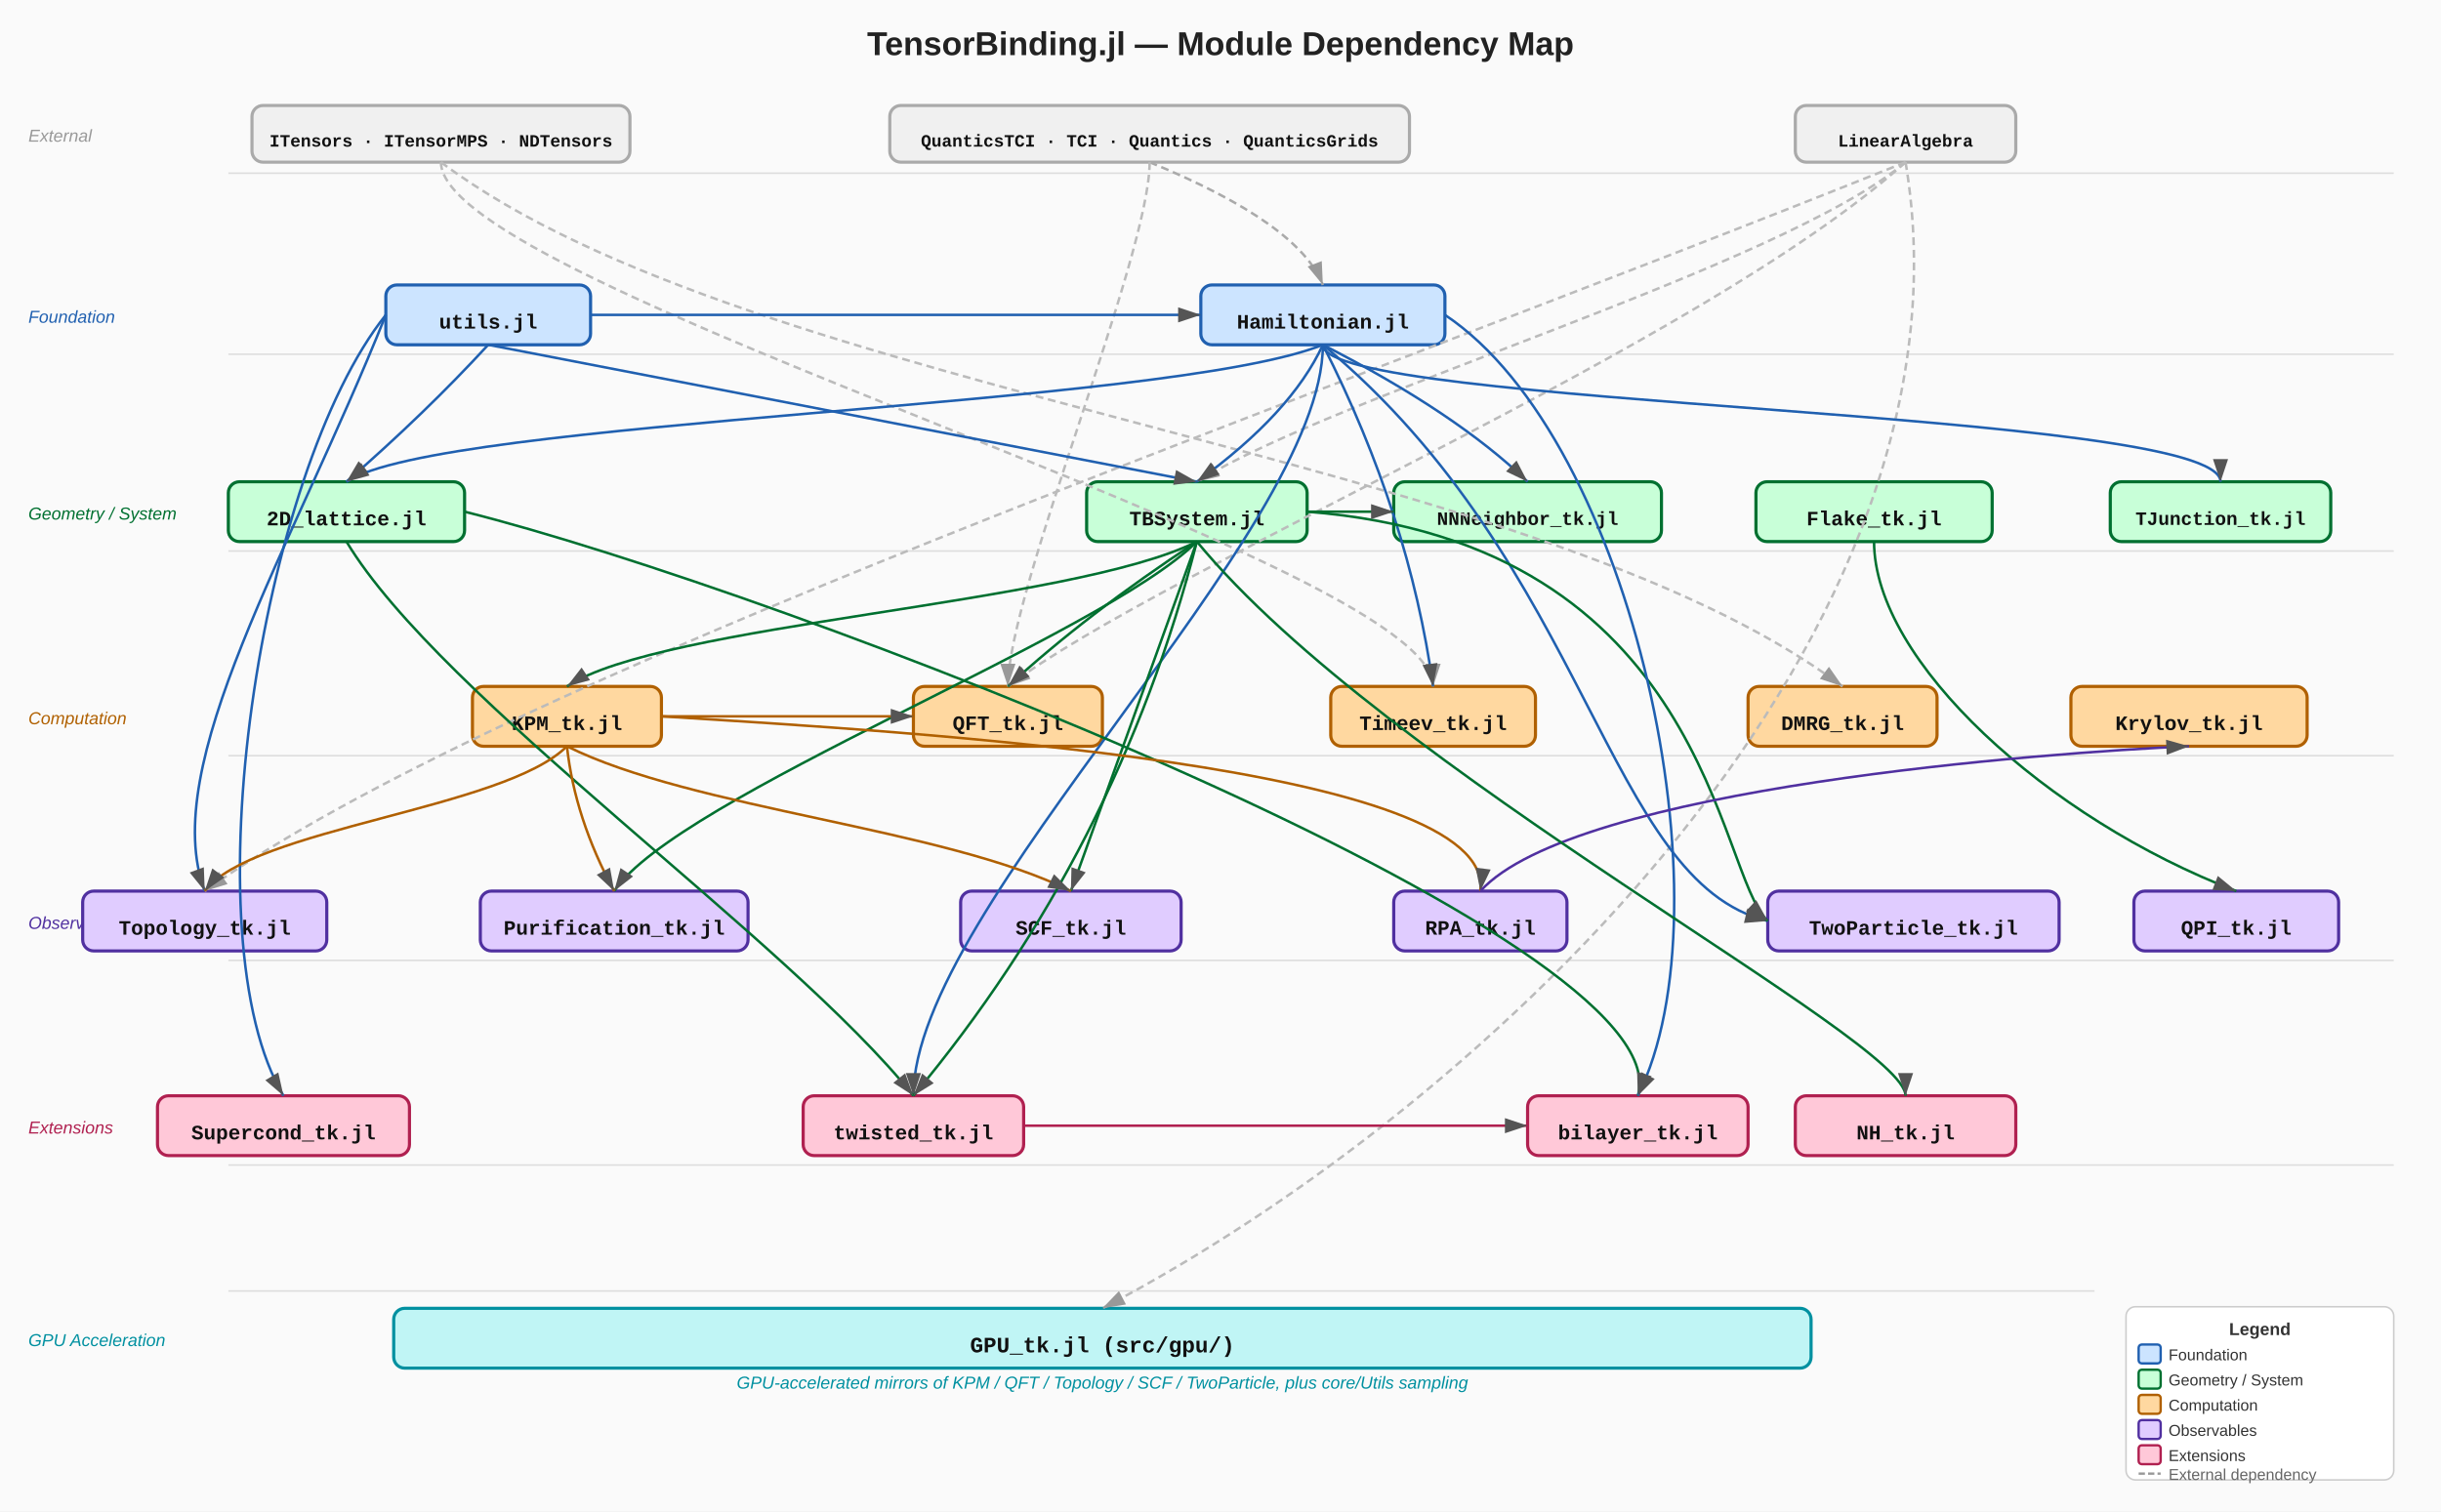
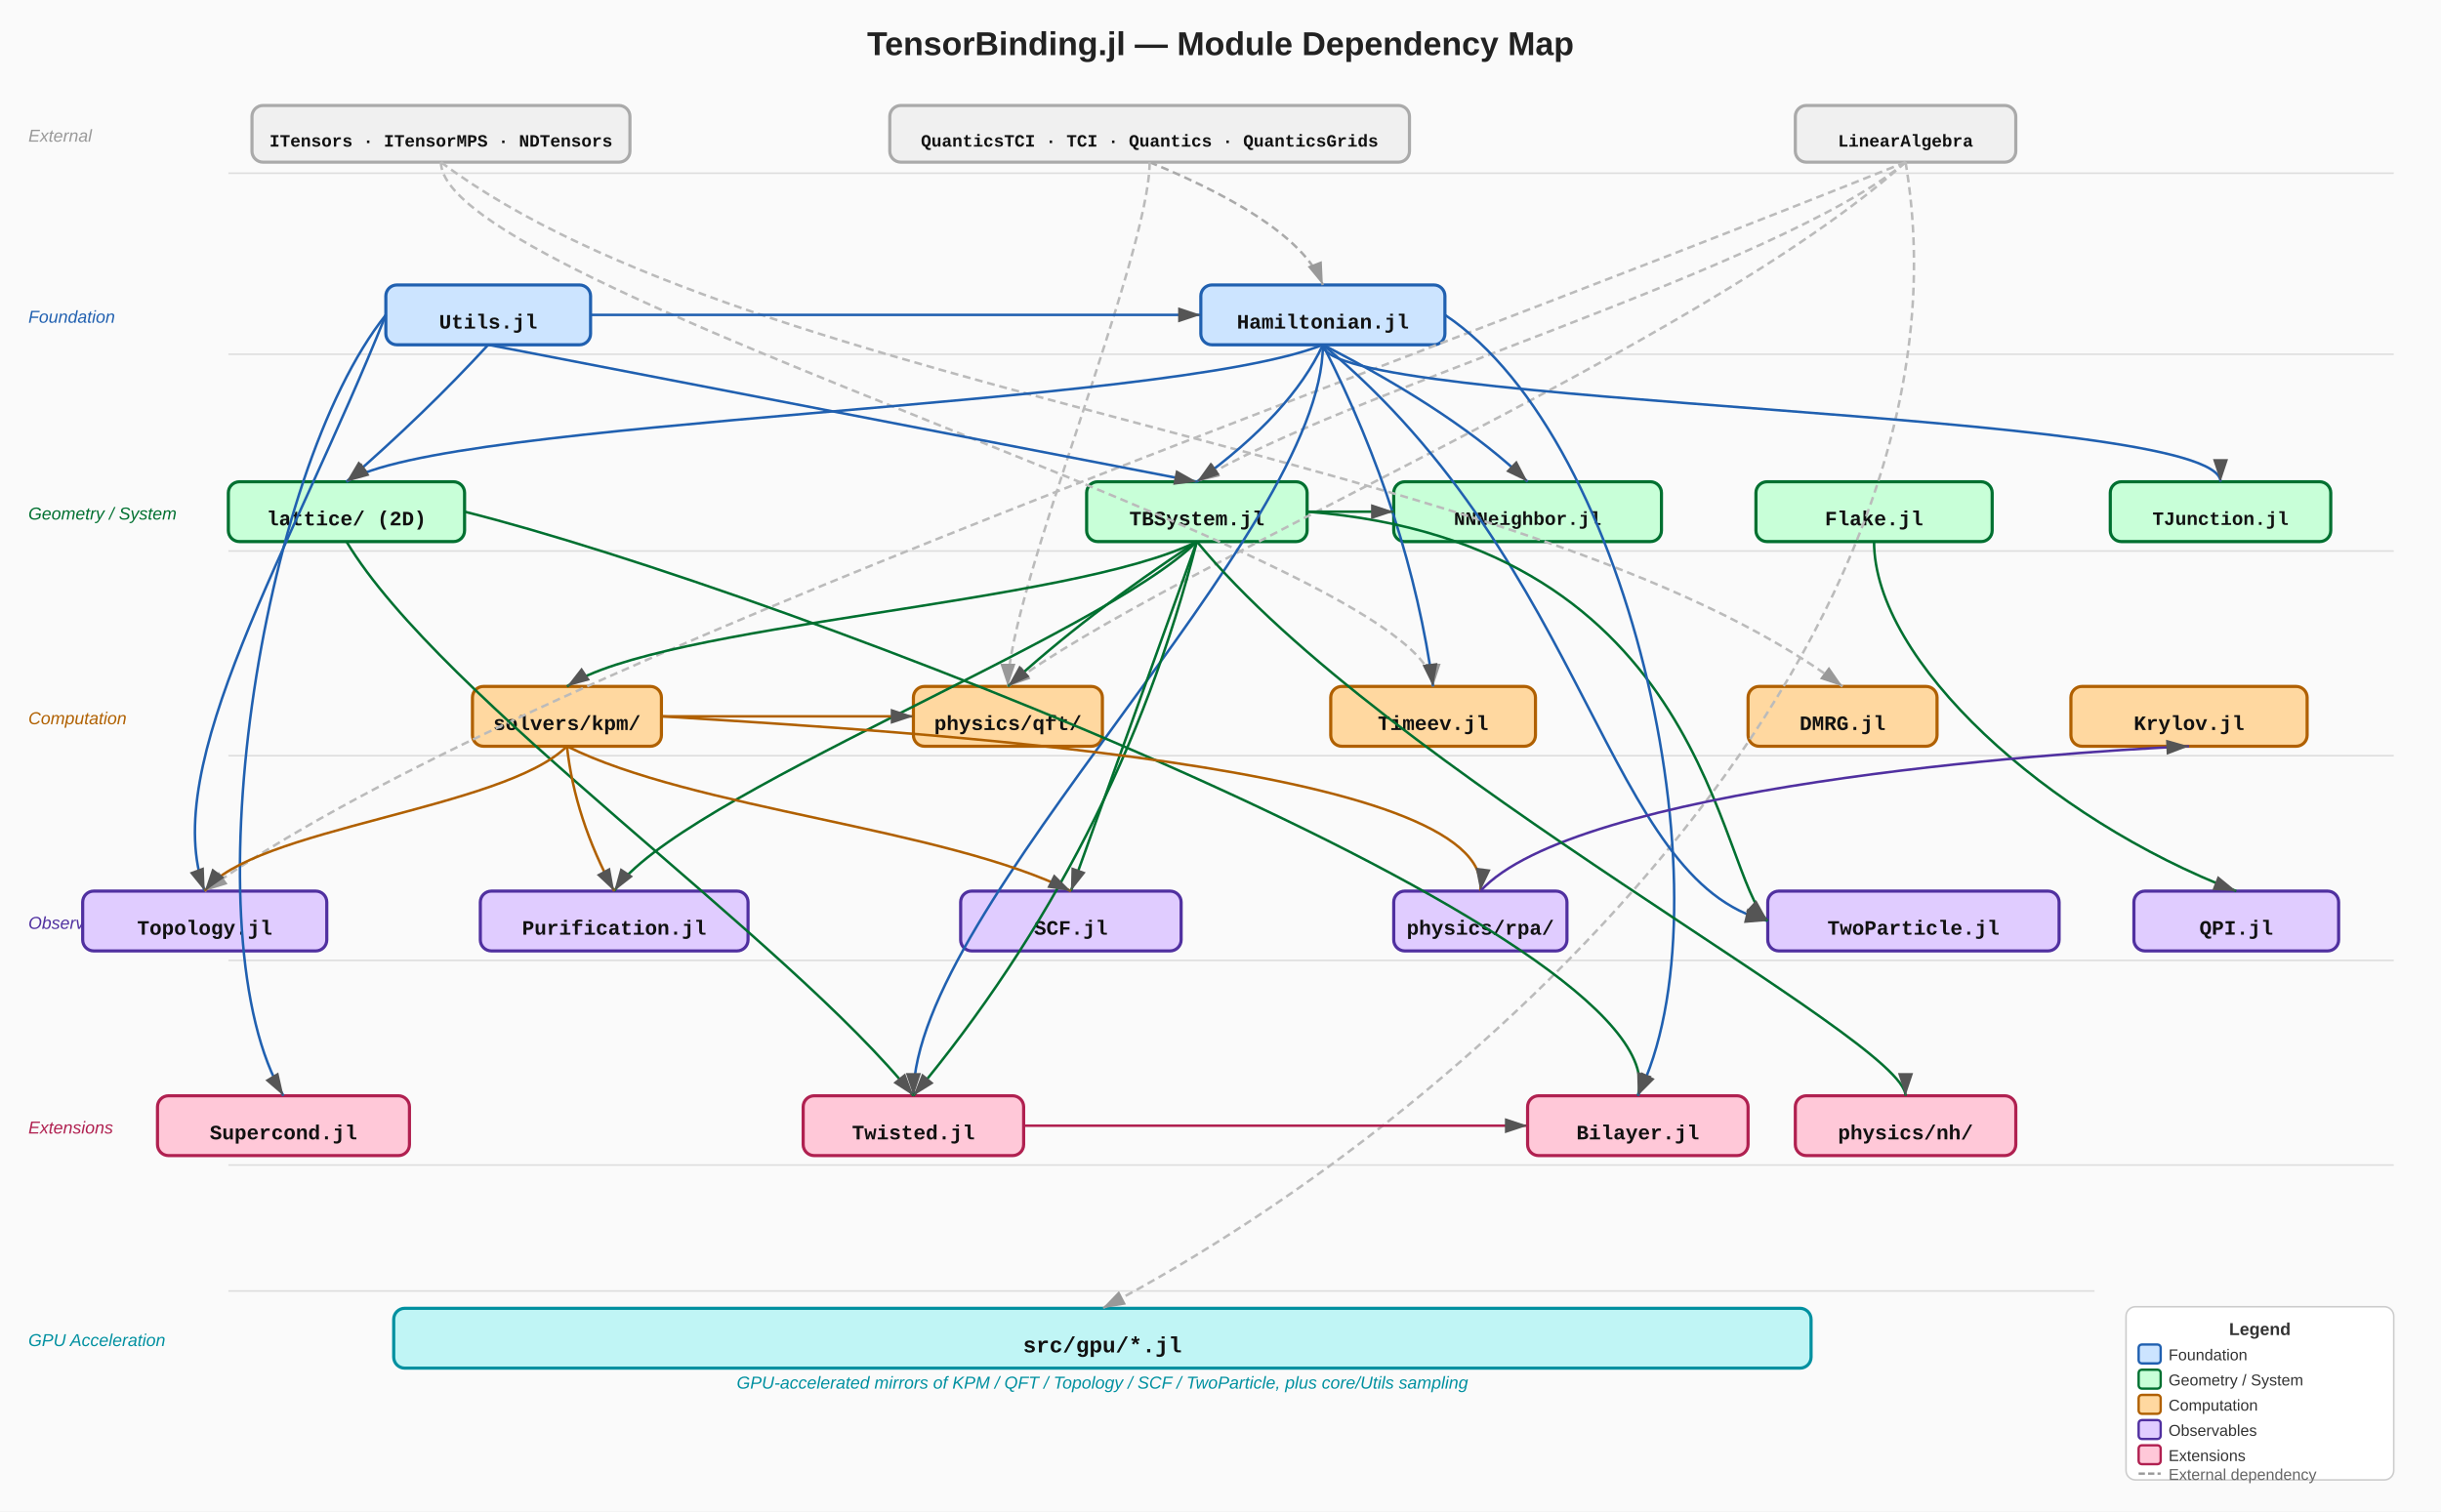
<svg xmlns="http://www.w3.org/2000/svg" width="1550" height="960">
  <defs>
    <marker id="arr" markerWidth="9" markerHeight="6" refX="9" refY="3" orient="auto">
      <polygon points="0 0,9 3,0 6" fill="#555" />
    </marker>
    <marker id="arr_ext" markerWidth="9" markerHeight="6" refX="9" refY="3" orient="auto">
      <polygon points="0 0,9 3,0 6" fill="#999" />
    </marker>
  </defs>
  <rect width="1550" height="960" fill="#fafafa" />
  <text x="18" y="90.0" text-anchor="start" font-family="Arial,sans-serif" font-size="11" fill="#999" font-style="italic">External</text>
  <text x="18" y="205.0" text-anchor="start" font-family="Arial,sans-serif" font-size="11" fill="#2060b0" font-style="italic">Foundation</text>
  <text x="18" y="330.0" text-anchor="start" font-family="Arial,sans-serif" font-size="11" fill="#007030" font-style="italic">Geometry / System</text>
  <text x="18" y="460.0" text-anchor="start" font-family="Arial,sans-serif" font-size="11" fill="#b06000" font-style="italic">Computation</text>
  <text x="18" y="590.0" text-anchor="start" font-family="Arial,sans-serif" font-size="11" fill="#5030a0" font-style="italic">Observables</text>
  <text x="18" y="720.0" text-anchor="start" font-family="Arial,sans-serif" font-size="11" fill="#b02050" font-style="italic">Extensions</text>
  <text x="18" y="855.0" text-anchor="start" font-family="Arial,sans-serif" font-size="11" fill="#0090a0" font-style="italic">GPU Acceleration</text>
  <line x1="145" y1="110.0" x2="1520" y2="110.0" stroke="#ddd" stroke-width="1" />
  <line x1="145" y1="225.0" x2="1520" y2="225.0" stroke="#ddd" stroke-width="1" />
  <line x1="145" y1="350.0" x2="1520" y2="350.0" stroke="#ddd" stroke-width="1" />
  <line x1="145" y1="480.0" x2="1520" y2="480.0" stroke="#ddd" stroke-width="1" />
  <line x1="145" y1="610.0" x2="1520" y2="610.0" stroke="#ddd" stroke-width="1" />
  <line x1="145" y1="740.0" x2="1520" y2="740.0" stroke="#ddd" stroke-width="1" />
  <line x1="145" y1="820.0" x2="1330" y2="820.0" stroke="#ddd" stroke-width="1" />
  <rect x="160.0" y="67.0" width="240" height="36" rx="7" fill="#f0f0f0" stroke="#aaa" stroke-width="2" />
  <text x="280" y="90.0" text-anchor="middle" dominant-baseline="middle" font-family="'Courier New',monospace" font-size="11" font-weight="bold" fill="#111">ITensors · ITensorMPS · NDTensors</text>
  <rect x="565.0" y="67.0" width="330" height="36" rx="7" fill="#f0f0f0" stroke="#aaa" stroke-width="2" />
  <text x="730" y="90.0" text-anchor="middle" dominant-baseline="middle" font-family="'Courier New',monospace" font-size="11" font-weight="bold" fill="#111">QuanticsTCI · TCI · Quantics · QuanticsGrids</text>
  <rect x="1140.0" y="67.0" width="140" height="36" rx="7" fill="#f0f0f0" stroke="#aaa" stroke-width="2" />
  <text x="1210" y="90.0" text-anchor="middle" dominant-baseline="middle" font-family="'Courier New',monospace" font-size="11" font-weight="bold" fill="#111">LinearAlgebra</text>
  <rect x="245.0" y="181.0" width="130" height="38" rx="7" fill="#cce4ff" stroke="#2060b0" stroke-width="2" />
-   <text x="310" y="205.0" text-anchor="middle" dominant-baseline="middle" font-family="'Courier New',monospace" font-size="13" font-weight="bold" fill="#111">utils.jl</text>
+   <text x="310" y="205.0" text-anchor="middle" dominant-baseline="middle" font-family="'Courier New',monospace" font-size="13" font-weight="bold" fill="#111">Utils.jl</text>
  <rect x="762.5" y="181.0" width="155" height="38" rx="7" fill="#cce4ff" stroke="#2060b0" stroke-width="2" />
  <text x="840" y="205.0" text-anchor="middle" dominant-baseline="middle" font-family="'Courier New',monospace" font-size="13" font-weight="bold" fill="#111">Hamiltonian.jl</text>
  <rect x="145.0" y="306.0" width="150" height="38" rx="7" fill="#c8ffd8" stroke="#007030" stroke-width="2" />
-   <text x="220" y="330.0" text-anchor="middle" dominant-baseline="middle" font-family="'Courier New',monospace" font-size="13" font-weight="bold" fill="#111">2D_lattice.jl</text>
+   <text x="220" y="330.0" text-anchor="middle" dominant-baseline="middle" font-family="'Courier New',monospace" font-size="13" font-weight="bold" fill="#111">lattice/ (2D)</text>
  <rect x="690.0" y="306.0" width="140" height="38" rx="7" fill="#c8ffd8" stroke="#007030" stroke-width="2" />
  <text x="760" y="330.0" text-anchor="middle" dominant-baseline="middle" font-family="'Courier New',monospace" font-size="13" font-weight="bold" fill="#111">TBSystem.jl</text>
  <rect x="885.0" y="306.0" width="170" height="38" rx="7" fill="#c8ffd8" stroke="#007030" stroke-width="2" />
-   <text x="970" y="330.0" text-anchor="middle" dominant-baseline="middle" font-family="'Courier New',monospace" font-size="12" font-weight="bold" fill="#111">NNNeighbor_tk.jl</text>
+   <text x="970" y="330.0" text-anchor="middle" dominant-baseline="middle" font-family="'Courier New',monospace" font-size="12" font-weight="bold" fill="#111">NNNeighbor.jl</text>
  <rect x="1115.0" y="306.0" width="150" height="38" rx="7" fill="#c8ffd8" stroke="#007030" stroke-width="2" />
-   <text x="1190" y="330.0" text-anchor="middle" dominant-baseline="middle" font-family="'Courier New',monospace" font-size="13" font-weight="bold" fill="#111">Flake_tk.jl</text>
+   <text x="1190" y="330.0" text-anchor="middle" dominant-baseline="middle" font-family="'Courier New',monospace" font-size="13" font-weight="bold" fill="#111">Flake.jl</text>
  <rect x="1340.0" y="306.0" width="140" height="38" rx="7" fill="#c8ffd8" stroke="#007030" stroke-width="2" />
-   <text x="1410" y="330.0" text-anchor="middle" dominant-baseline="middle" font-family="'Courier New',monospace" font-size="12" font-weight="bold" fill="#111">TJunction_tk.jl</text>
+   <text x="1410" y="330.0" text-anchor="middle" dominant-baseline="middle" font-family="'Courier New',monospace" font-size="12" font-weight="bold" fill="#111">TJunction.jl</text>
  <rect x="300.0" y="436.0" width="120" height="38" rx="7" fill="#ffd8a0" stroke="#b06000" stroke-width="2" />
-   <text x="360" y="460.0" text-anchor="middle" dominant-baseline="middle" font-family="'Courier New',monospace" font-size="13" font-weight="bold" fill="#111">KPM_tk.jl</text>
+   <text x="360" y="460.0" text-anchor="middle" dominant-baseline="middle" font-family="'Courier New',monospace" font-size="13" font-weight="bold" fill="#111">solvers/kpm/</text>
  <rect x="580.0" y="436.0" width="120" height="38" rx="7" fill="#ffd8a0" stroke="#b06000" stroke-width="2" />
-   <text x="640" y="460.0" text-anchor="middle" dominant-baseline="middle" font-family="'Courier New',monospace" font-size="13" font-weight="bold" fill="#111">QFT_tk.jl</text>
+   <text x="640" y="460.0" text-anchor="middle" dominant-baseline="middle" font-family="'Courier New',monospace" font-size="13" font-weight="bold" fill="#111">physics/qft/</text>
  <rect x="845.0" y="436.0" width="130" height="38" rx="7" fill="#ffd8a0" stroke="#b06000" stroke-width="2" />
-   <text x="910" y="460.0" text-anchor="middle" dominant-baseline="middle" font-family="'Courier New',monospace" font-size="13" font-weight="bold" fill="#111">Timeev_tk.jl</text>
+   <text x="910" y="460.0" text-anchor="middle" dominant-baseline="middle" font-family="'Courier New',monospace" font-size="13" font-weight="bold" fill="#111">Timeev.jl</text>
  <rect x="1110.0" y="436.0" width="120" height="38" rx="7" fill="#ffd8a0" stroke="#b06000" stroke-width="2" />
-   <text x="1170" y="460.0" text-anchor="middle" dominant-baseline="middle" font-family="'Courier New',monospace" font-size="13" font-weight="bold" fill="#111">DMRG_tk.jl</text>
+   <text x="1170" y="460.0" text-anchor="middle" dominant-baseline="middle" font-family="'Courier New',monospace" font-size="13" font-weight="bold" fill="#111">DMRG.jl</text>
  <rect x="1315.0" y="436.0" width="150" height="38" rx="7" fill="#ffd8a0" stroke="#b06000" stroke-width="2" />
-   <text x="1390" y="460.0" text-anchor="middle" dominant-baseline="middle" font-family="'Courier New',monospace" font-size="13" font-weight="bold" fill="#111">Krylov_tk.jl</text>
+   <text x="1390" y="460.0" text-anchor="middle" dominant-baseline="middle" font-family="'Courier New',monospace" font-size="13" font-weight="bold" fill="#111">Krylov.jl</text>
  <rect x="52.5" y="566.0" width="155" height="38" rx="7" fill="#e0ccff" stroke="#5030a0" stroke-width="2" />
-   <text x="130" y="590.0" text-anchor="middle" dominant-baseline="middle" font-family="'Courier New',monospace" font-size="13" font-weight="bold" fill="#111">Topology_tk.jl</text>
+   <text x="130" y="590.0" text-anchor="middle" dominant-baseline="middle" font-family="'Courier New',monospace" font-size="13" font-weight="bold" fill="#111">Topology.jl</text>
  <rect x="305.0" y="566.0" width="170" height="38" rx="7" fill="#e0ccff" stroke="#5030a0" stroke-width="2" />
-   <text x="390" y="590.0" text-anchor="middle" dominant-baseline="middle" font-family="'Courier New',monospace" font-size="13" font-weight="bold" fill="#111">Purification_tk.jl</text>
+   <text x="390" y="590.0" text-anchor="middle" dominant-baseline="middle" font-family="'Courier New',monospace" font-size="13" font-weight="bold" fill="#111">Purification.jl</text>
  <rect x="610.0" y="566.0" width="140" height="38" rx="7" fill="#e0ccff" stroke="#5030a0" stroke-width="2" />
-   <text x="680" y="590.0" text-anchor="middle" dominant-baseline="middle" font-family="'Courier New',monospace" font-size="13" font-weight="bold" fill="#111">SCF_tk.jl</text>
+   <text x="680" y="590.0" text-anchor="middle" dominant-baseline="middle" font-family="'Courier New',monospace" font-size="13" font-weight="bold" fill="#111">SCF.jl</text>
  <rect x="885.0" y="566.0" width="110" height="38" rx="7" fill="#e0ccff" stroke="#5030a0" stroke-width="2" />
-   <text x="940" y="590.0" text-anchor="middle" dominant-baseline="middle" font-family="'Courier New',monospace" font-size="13" font-weight="bold" fill="#111">RPA_tk.jl</text>
+   <text x="940" y="590.0" text-anchor="middle" dominant-baseline="middle" font-family="'Courier New',monospace" font-size="13" font-weight="bold" fill="#111">physics/rpa/</text>
  <rect x="1122.5" y="566.0" width="185" height="38" rx="7" fill="#e0ccff" stroke="#5030a0" stroke-width="2" />
-   <text x="1215" y="590.0" text-anchor="middle" dominant-baseline="middle" font-family="'Courier New',monospace" font-size="13" font-weight="bold" fill="#111">TwoParticle_tk.jl</text>
+   <text x="1215" y="590.0" text-anchor="middle" dominant-baseline="middle" font-family="'Courier New',monospace" font-size="13" font-weight="bold" fill="#111">TwoParticle.jl</text>
  <rect x="1355.0" y="566.0" width="130" height="38" rx="7" fill="#e0ccff" stroke="#5030a0" stroke-width="2" />
-   <text x="1420" y="590.0" text-anchor="middle" dominant-baseline="middle" font-family="'Courier New',monospace" font-size="13" font-weight="bold" fill="#111">QPI_tk.jl</text>
+   <text x="1420" y="590.0" text-anchor="middle" dominant-baseline="middle" font-family="'Courier New',monospace" font-size="13" font-weight="bold" fill="#111">QPI.jl</text>
  <rect x="100.0" y="696.0" width="160" height="38" rx="7" fill="#ffc8d8" stroke="#b02050" stroke-width="2" />
-   <text x="180" y="720.0" text-anchor="middle" dominant-baseline="middle" font-family="'Courier New',monospace" font-size="13" font-weight="bold" fill="#111">Supercond_tk.jl</text>
+   <text x="180" y="720.0" text-anchor="middle" dominant-baseline="middle" font-family="'Courier New',monospace" font-size="13" font-weight="bold" fill="#111">Supercond.jl</text>
  <rect x="510.0" y="696.0" width="140" height="38" rx="7" fill="#ffc8d8" stroke="#b02050" stroke-width="2" />
-   <text x="580" y="720.0" text-anchor="middle" dominant-baseline="middle" font-family="'Courier New',monospace" font-size="13" font-weight="bold" fill="#111">twisted_tk.jl</text>
+   <text x="580" y="720.0" text-anchor="middle" dominant-baseline="middle" font-family="'Courier New',monospace" font-size="13" font-weight="bold" fill="#111">Twisted.jl</text>
  <rect x="970.0" y="696.0" width="140" height="38" rx="7" fill="#ffc8d8" stroke="#b02050" stroke-width="2" />
-   <text x="1040" y="720.0" text-anchor="middle" dominant-baseline="middle" font-family="'Courier New',monospace" font-size="13" font-weight="bold" fill="#111">bilayer_tk.jl</text>
+   <text x="1040" y="720.0" text-anchor="middle" dominant-baseline="middle" font-family="'Courier New',monospace" font-size="13" font-weight="bold" fill="#111">Bilayer.jl</text>
  <rect x="1140.0" y="696.0" width="140" height="38" rx="7" fill="#ffc8d8" stroke="#b02050" stroke-width="2" />
-   <text x="1210" y="720.0" text-anchor="middle" dominant-baseline="middle" font-family="'Courier New',monospace" font-size="13" font-weight="bold" fill="#111">NH_tk.jl</text>
+   <text x="1210" y="720.0" text-anchor="middle" dominant-baseline="middle" font-family="'Courier New',monospace" font-size="13" font-weight="bold" fill="#111">physics/nh/</text>
  <rect x="250.0" y="831.0" width="900" height="38" rx="7" fill="#c0f5f5" stroke="#0090a0" stroke-width="2" />
-   <text x="700" y="855.0" text-anchor="middle" dominant-baseline="middle" font-family="'Courier New',monospace" font-size="14" font-weight="bold" fill="#111">GPU_tk.jl  (src/gpu/)</text>
+   <text x="700" y="855.0" text-anchor="middle" dominant-baseline="middle" font-family="'Courier New',monospace" font-size="14" font-weight="bold" fill="#111">src/gpu/*.jl</text>
  <text x="700" y="882.0" text-anchor="middle" font-family="Arial,sans-serif" font-size="11" fill="#0090a0" font-style="italic">GPU-accelerated mirrors of KPM / QFT / Topology / SCF / TwoParticle, plus core/Utils sampling</text>
  <path d="M 730.0 103.0 Q 825.0 142.0 840.0 181.0" fill="none" stroke="#aaa" stroke-width="1.6" marker-end="url(#arr_ext)" stroke-dasharray="5,3" />
  <path d="M 730.0 103.0 C 730.0 163.0 640.0 376.0 640.0 436.0" fill="none" stroke="#bbb" stroke-width="1.6" marker-end="url(#arr_ext)" stroke-dasharray="5,3" />
  <path d="M 280.0 103.0 C 280.0 183.0 910.0 356.0 910.0 436.0" fill="none" stroke="#bbb" stroke-width="1.6" marker-end="url(#arr_ext)" stroke-dasharray="5,3" />
  <path d="M 280.0 103.0 C 480.0 253.0 970.0 286.0 1170.0 436.0" fill="none" stroke="#bbb" stroke-width="1.6" marker-end="url(#arr_ext)" stroke-dasharray="5,3" />
  <path d="M 1210.0 103.0 C 1130.0 170.0 850.0 250.0 760.0 306.0" fill="none" stroke="#bbb" stroke-width="1.6" marker-end="url(#arr_ext)" stroke-dasharray="5,3" />
  <path d="M 1210.0 103.0 C 1080.0 220.0 740.0 360.0 640.0 436.0" fill="none" stroke="#bbb" stroke-width="1.6" marker-end="url(#arr_ext)" stroke-dasharray="5,3" />
  <path d="M 1210.0 103.0 C 820.0 260.0 320.0 430.0 130.0 566.0" fill="none" stroke="#bbb" stroke-width="1.6" marker-end="url(#arr_ext)" stroke-dasharray="5,3" />
  <path d="M 1210.0 103.0 C 1260.0 400.0 950.0 700.0 700.0 831.0" fill="none" stroke="#bbb" stroke-width="1.6" marker-end="url(#arr_ext)" stroke-dasharray="5,3" />
  <line x1="375.0" y1="200.0" x2="762.5" y2="200.0" stroke="#2060b0" stroke-width="1.6" marker-end="url(#arr)" />
  <path d="M 310.0 219.0 Q 270.0 262.5 220.0 306.0" fill="none" stroke="#2060b0" stroke-width="1.6" marker-end="url(#arr)" />
  <path d="M 310.0 219.0 Q 535.0 262.5 760.0 306.0" fill="none" stroke="#2060b0" stroke-width="1.6" marker-end="url(#arr)" />
  <path d="M 245.0 200.0 C 165.0 300.0 120.0 596.0 180.0 696.0" fill="none" stroke="#2060b0" stroke-width="1.6" marker-end="url(#arr)" />
  <path d="M 245.0 200.0 C 185.0 350.0 100.0 486.0 130.0 566.0" fill="none" stroke="#2060b0" stroke-width="1.6" marker-end="url(#arr)" />
  <path d="M 840.0 219.0 C 740.0 259.0 280.0 266.0 220.0 306.0" fill="none" stroke="#2060b0" stroke-width="1.6" marker-end="url(#arr)" />
  <path d="M 840.0 219.0 Q 820.0 262.5 760.0 306.0" fill="none" stroke="#2060b0" stroke-width="1.6" marker-end="url(#arr)" />
  <path d="M 840.0 219.0 Q 895.0 327.5 910.0 436.0" fill="none" stroke="#2060b0" stroke-width="1.6" marker-end="url(#arr)" />
  <path d="M 840.0 219.0 C 840.0 339.0 580.0 576.0 580.0 696.0" fill="none" stroke="#2060b0" stroke-width="1.6" marker-end="url(#arr)" />
  <path d="M 220.0 344.0 C 280.0 444.0 500.0 596.0 580.0 696.0" fill="none" stroke="#007030" stroke-width="1.6" marker-end="url(#arr)" />
  <path d="M 295.0 325.0 C 495.0 375.0 1070.0 596.0 1040.0 696.0" fill="none" stroke="#007030" stroke-width="1.6" marker-end="url(#arr)" />
  <path d="M 760.0 344.0 C 680.0 384.0 420.0 396.0 360.0 436.0" fill="none" stroke="#007030" stroke-width="1.6" marker-end="url(#arr)" />
  <path d="M 760.0 344.0 Q 690.0 390.0 640.0 436.0" fill="none" stroke="#007030" stroke-width="1.6" marker-end="url(#arr)" />
  <path d="M 760.0 344.0 Q 710.0 540.0 580.0 696.0" fill="none" stroke="#007030" stroke-width="1.6" marker-end="url(#arr)" />
  <path d="M 760.0 344.0 C 700.0 404.0 430.0 506.0 390.0 566.0" fill="none" stroke="#007030" stroke-width="1.6" marker-end="url(#arr)" />
  <path d="M 760.0 344.0 Q 720.0 455.0 680.0 566.0" fill="none" stroke="#007030" stroke-width="1.6" marker-end="url(#arr)" />
  <path d="M 360.0 474.0 C 320.0 514.0 160.0 526.0 130.0 566.0" fill="none" stroke="#b06000" stroke-width="1.6" marker-end="url(#arr)" />
  <path d="M 360.0 474.0 Q 365.0 520.0 390.0 566.0" fill="none" stroke="#b06000" stroke-width="1.6" marker-end="url(#arr)" />
  <path d="M 360.0 474.0 C 440.0 514.0 600.0 526.0 680.0 566.0" fill="none" stroke="#b06000" stroke-width="1.6" marker-end="url(#arr)" />
  <path d="M 420.0 455.0 C 580.0 465.0 950.0 486.0 940.0 566.0" fill="none" stroke="#b06000" stroke-width="1.6" marker-end="url(#arr)" />
  <line x1="420.0" y1="455.0" x2="580.0" y2="455.0" stroke="#b06000" stroke-width="1.6" marker-end="url(#arr)" />
  <path d="M 840.0 219.0 C 1010 360 1020 560 1122.5 585.0" fill="none" stroke="#2060b0" stroke-width="1.6" marker-end="url(#arr)" />
  <path d="M 830.0 325.0 C 1085 345 1090 555 1122.5 585.0" fill="none" stroke="#007030" stroke-width="1.6" marker-end="url(#arr)" />
  <line x1="650.0" y1="715.0" x2="970.0" y2="715.0" stroke="#b02050" stroke-width="1.6" marker-end="url(#arr)" />
  <path d="M 917.5 200.0 C 1037.5 280.0 1100.0 576.0 1040.0 696.0" fill="none" stroke="#2060b0" stroke-width="1.6" marker-end="url(#arr)" />
  <path d="M 840.0 219.0 Q 925.0 262.5 970.0 306.0" fill="none" stroke="#2060b0" stroke-width="1.6" marker-end="url(#arr)" />
  <line x1="830.0" y1="325.0" x2="885.0" y2="325.0" stroke="#007030" stroke-width="1.6" marker-end="url(#arr)" />
  <path d="M 840.0 219.0 C 840.0 259.0 1410.0 260.0 1410.0 306.0" fill="none" stroke="#2060b0" stroke-width="1.6" marker-end="url(#arr)" />
  <path d="M 1190.0 344.0 C 1190.0 420.0 1300.0 520.0 1420.0 566.0" fill="none" stroke="#007030" stroke-width="1.6" marker-end="url(#arr)" />
  <path d="M 940.0 566.0 C 1000.0 500.0 1300.0 478.0 1390.0 474.0" fill="none" stroke="#5030a0" stroke-width="1.6" marker-end="url(#arr)" />
  <path d="M 760.0 344.0 C 880.0 490.0 1210.0 660.0 1210.0 696.0" fill="none" stroke="#007030" stroke-width="1.6" marker-end="url(#arr)" />
  <text x="775" y="35" text-anchor="middle" font-family="Arial,sans-serif" font-size="21" font-weight="bold" fill="#222">TensorBinding.jl — Module Dependency Map</text>
  <rect x="1350" y="830" width="170" height="110" rx="6" fill="white" stroke="#ccc" stroke-width="1" />
  <text x="1435" y="848" text-anchor="middle" font-family="Arial,sans-serif" font-size="11" font-weight="bold" fill="#333">Legend</text>
  <rect x="1358" y="854" width="14" height="12" rx="2" fill="#cce4ff" stroke="#2060b0" stroke-width="1.5" />
  <text x="1377" y="864" font-family="Arial,sans-serif" font-size="10" fill="#333">Foundation</text>
  <rect x="1358" y="870" width="14" height="12" rx="2" fill="#c8ffd8" stroke="#007030" stroke-width="1.5" />
  <text x="1377" y="880" font-family="Arial,sans-serif" font-size="10" fill="#333">Geometry / System</text>
  <rect x="1358" y="886" width="14" height="12" rx="2" fill="#ffd8a0" stroke="#b06000" stroke-width="1.5" />
  <text x="1377" y="896" font-family="Arial,sans-serif" font-size="10" fill="#333">Computation</text>
  <rect x="1358" y="902" width="14" height="12" rx="2" fill="#e0ccff" stroke="#5030a0" stroke-width="1.5" />
  <text x="1377" y="912" font-family="Arial,sans-serif" font-size="10" fill="#333">Observables</text>
  <rect x="1358" y="918" width="14" height="12" rx="2" fill="#ffc8d8" stroke="#b02050" stroke-width="1.5" />
  <text x="1377" y="928" font-family="Arial,sans-serif" font-size="10" fill="#333">Extensions</text>
  <line x1="1358" y1="936" x2="1372" y2="936" stroke="#999" stroke-width="1.5" stroke-dasharray="4,2" />
  <text x="1377" y="940" font-family="Arial,sans-serif" font-size="10" fill="#666">External dependency</text>
</svg>
